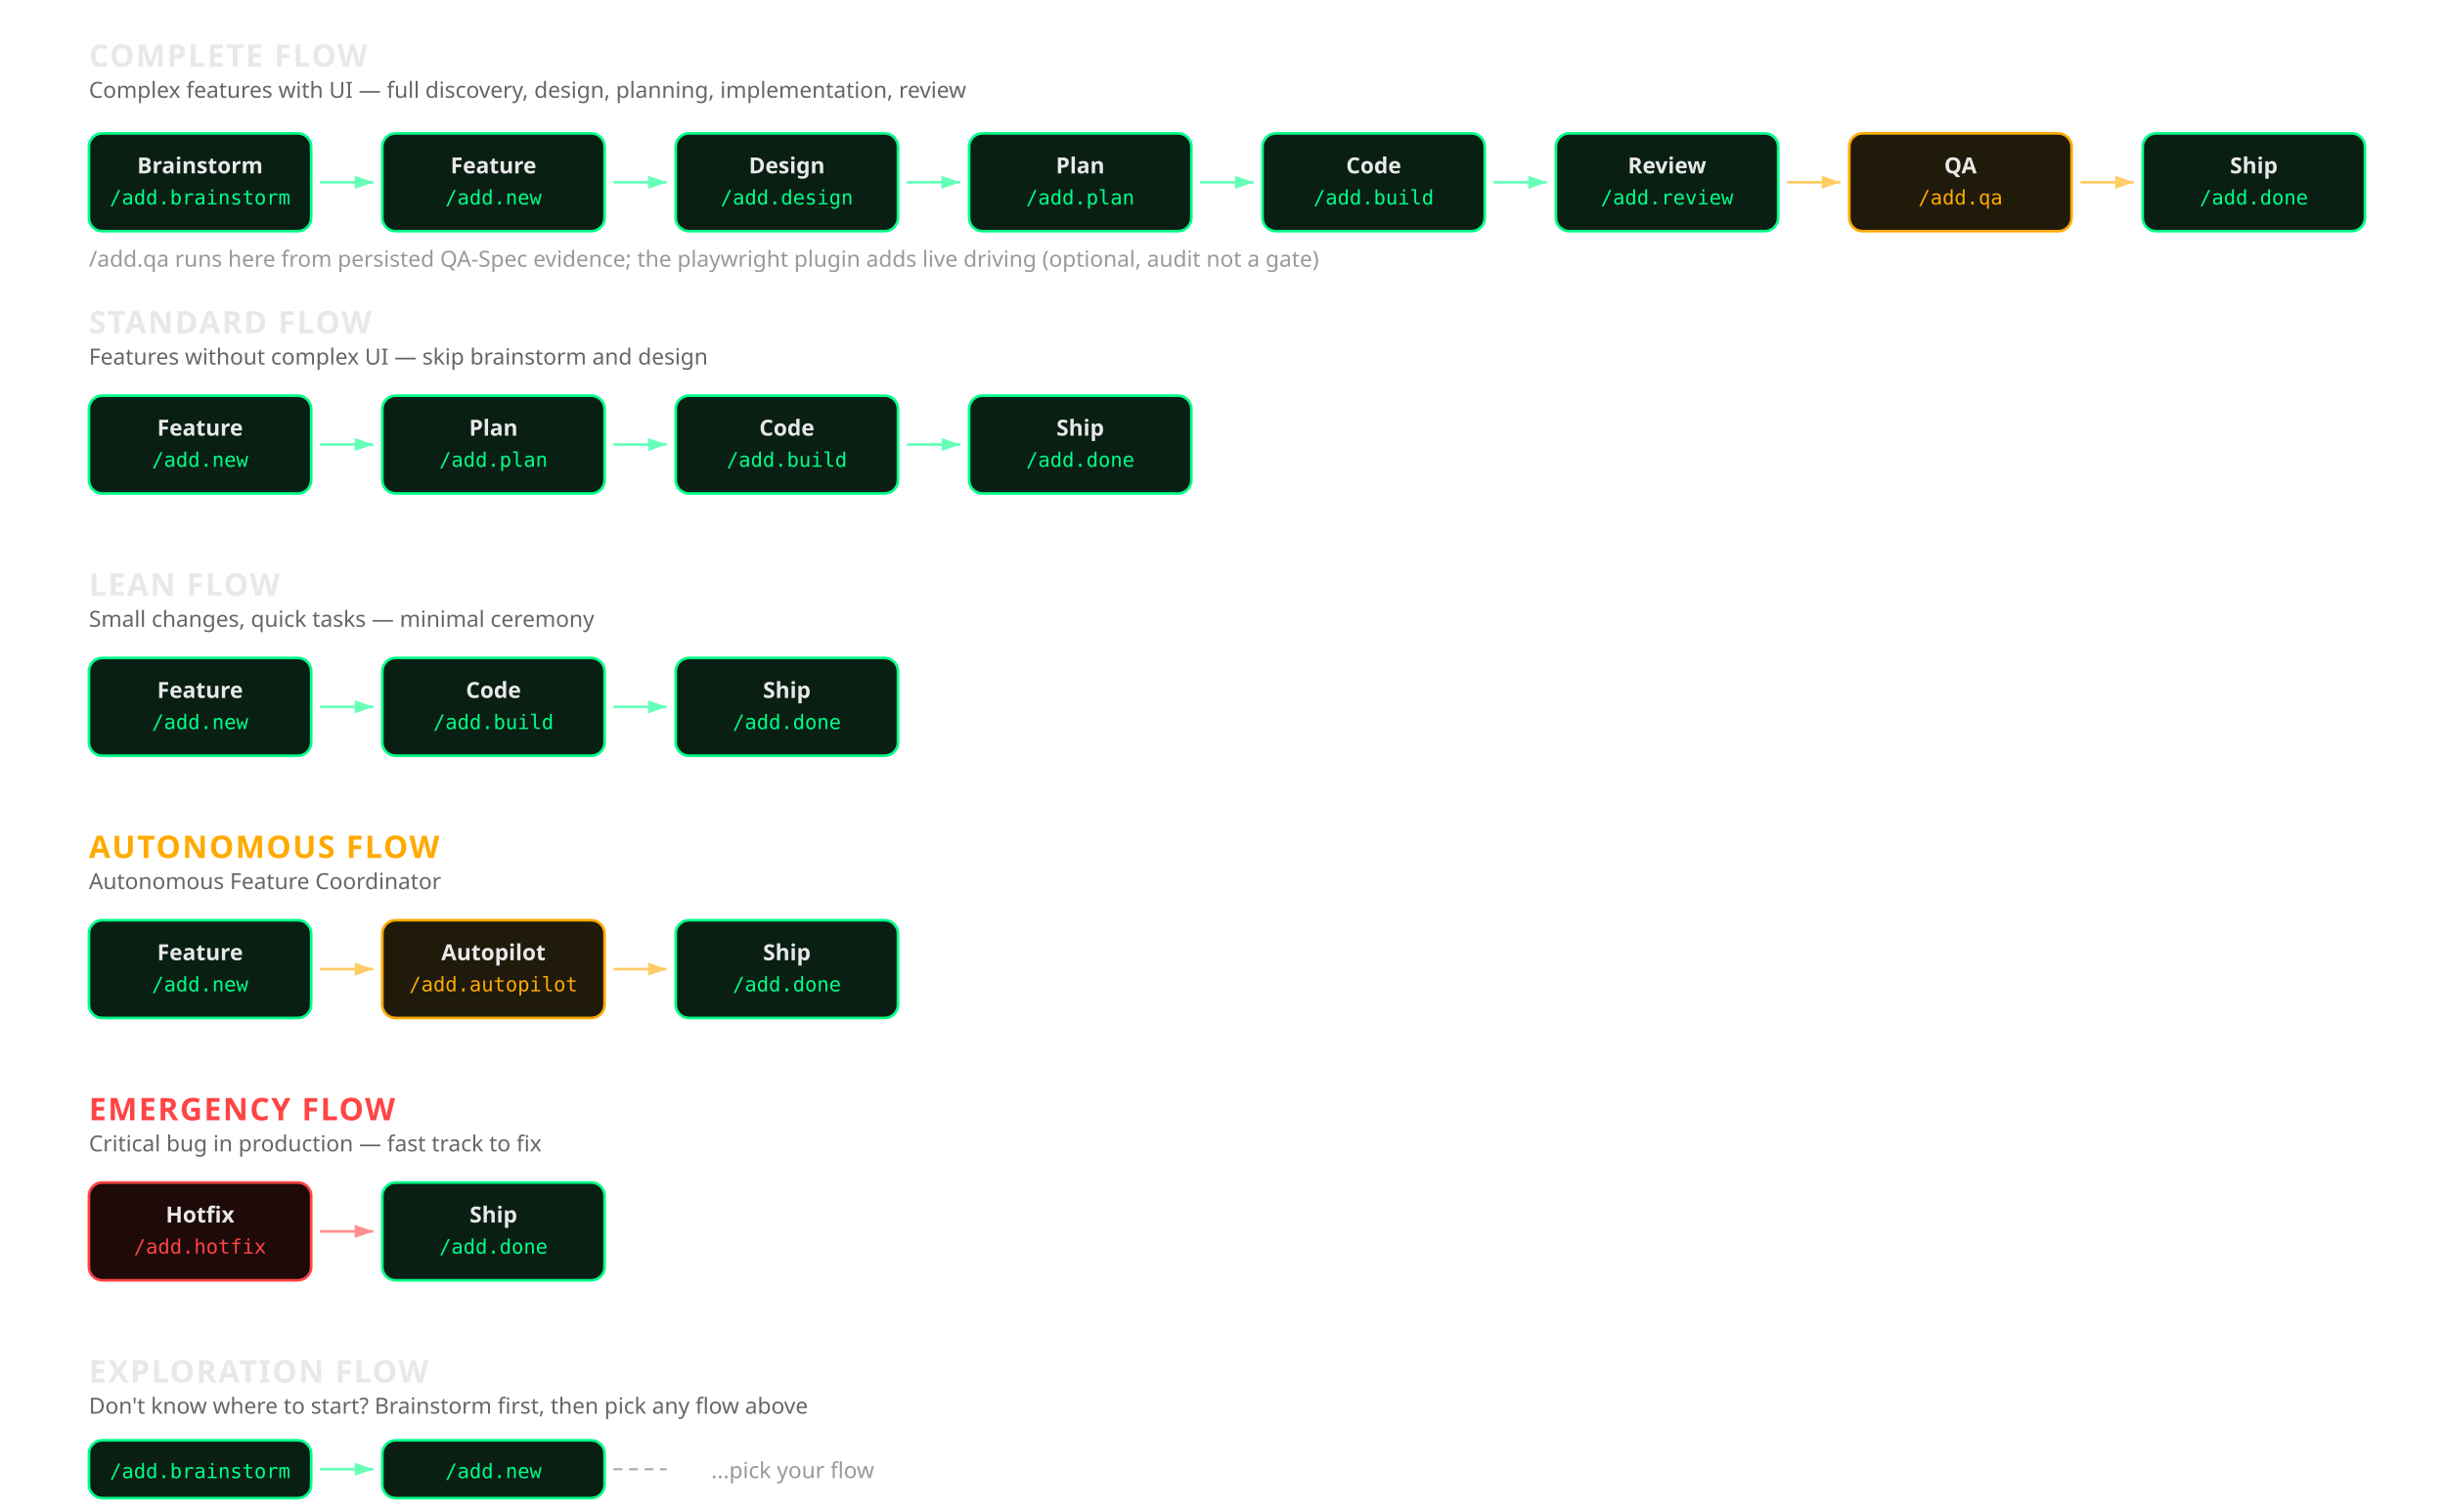
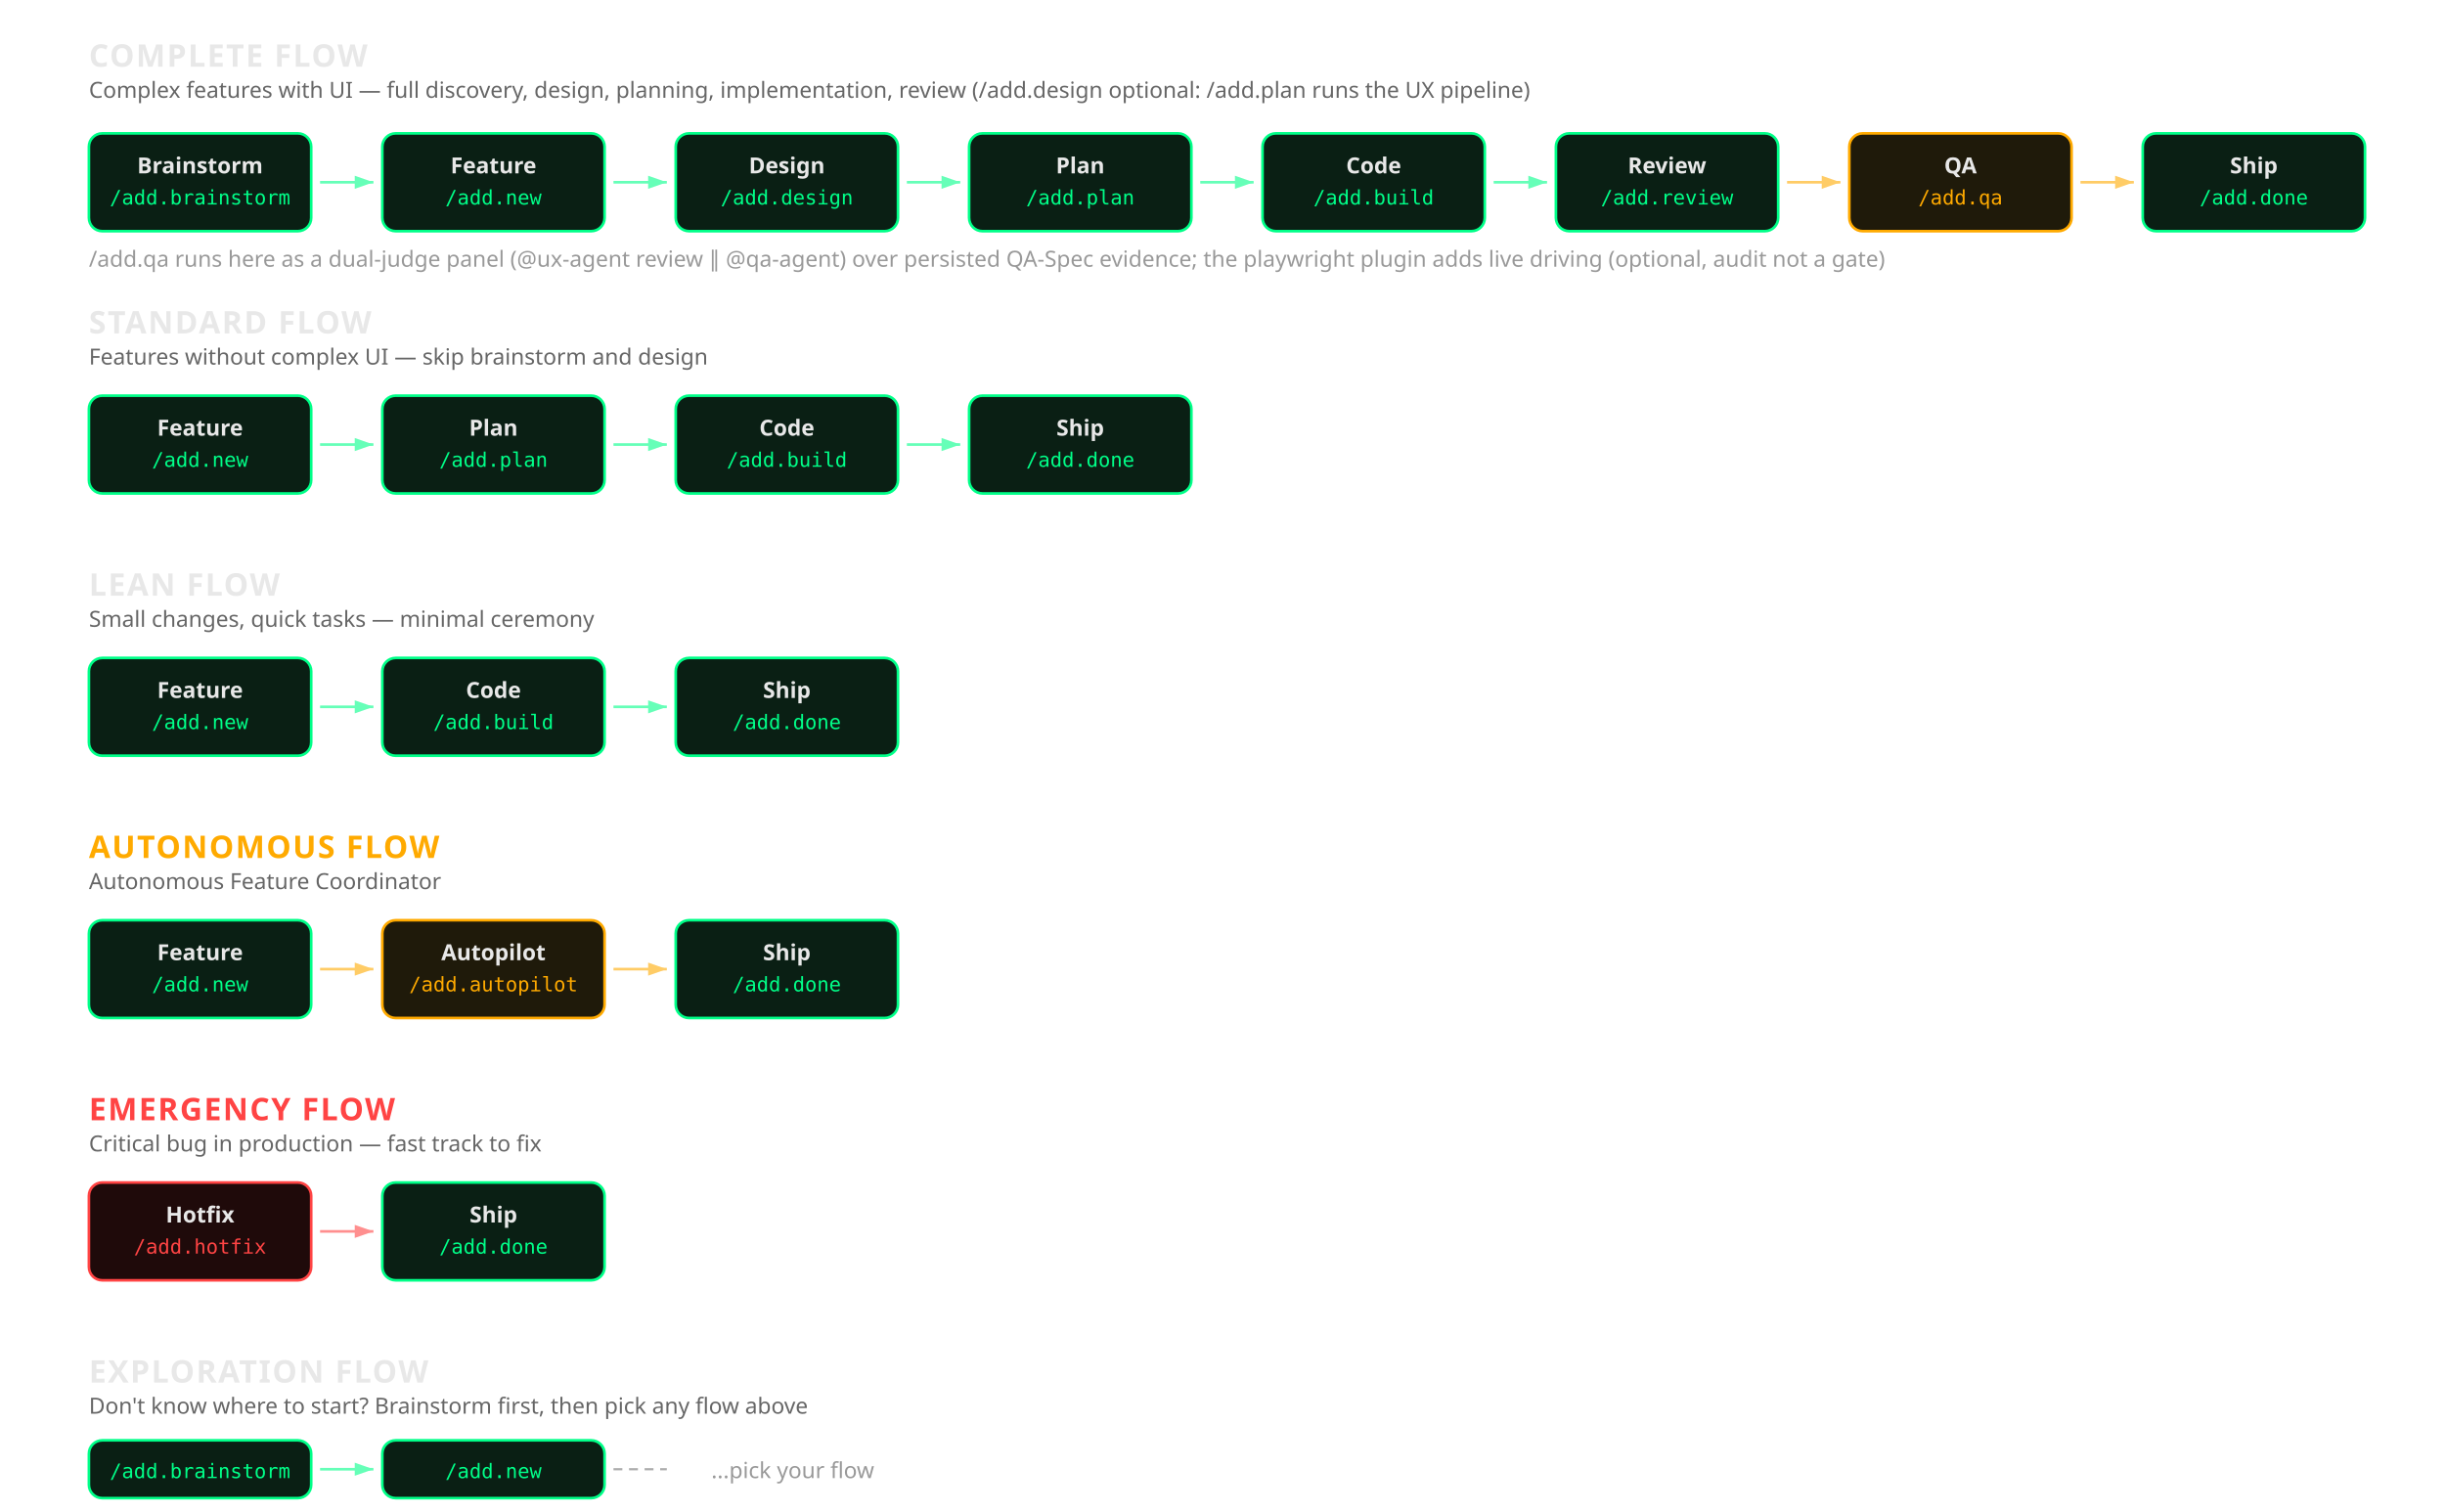
<svg xmlns="http://www.w3.org/2000/svg" viewBox="0 0 1100 680" fill="none">
  <style>
    .title { fill: #e8e8e8; font-family: 'Syne', sans-serif; font-size: 11px; font-weight: 700; }
    .cmd { fill: #00ff88; font-family: 'JetBrains Mono', monospace; font-size: 9px; }
    .desc { fill: #666; font-family: 'Outfit', sans-serif; font-size: 9px; }
    .node { fill: #111; stroke: #222; stroke-width: 1.2; }
    .node-on { fill: #0a1f14; stroke: #00ff88; stroke-width: 1.2; }
    .node-warn { fill: #1f1a0a; stroke: #ffaa00; stroke-width: 1.2; }
    .node-err { fill: #1f0a0a; stroke: #ff4444; stroke-width: 1.2; }
    .ntxt { fill: #e8e8e8; font-family: 'Syne', sans-serif; font-size: 10px; font-weight: 600; }
    .arrow { stroke: #00ff88; stroke-width: 1.2; fill: none; marker-end: url(#ag); opacity: 0.6; }
    .arrow-w { stroke: #ffaa00; stroke-width: 1.2; fill: none; marker-end: url(#aw); opacity: 0.6; }
    .arrow-e { stroke: #ff4444; stroke-width: 1.2; fill: none; marker-end: url(#ae); opacity: 0.6; }
    .arrow-dim { stroke: #333; stroke-width: 1; fill: none; stroke-dasharray: 4 3; opacity: 0.4; }
    .label { fill: #e8e8e8; font-family: 'Syne', sans-serif; font-size: 14px; font-weight: 800; letter-spacing: 0.05em; }
    .sublabel { fill: #666; font-family: 'Outfit', sans-serif; font-size: 10px; }
    .badge { fill: #00ff88; font-family: 'JetBrains Mono', monospace; font-size: 8px; font-weight: 600; }
    .badge-bg { fill: #0a1f14; stroke: #00ff88; stroke-width: 0.8; rx: 4; }
  </style>
  <defs>
    <marker id="ag" viewBox="0 0 10 7" refX="10" refY="3.5" markerWidth="7" markerHeight="5" orient="auto">
      <polygon points="0 0,10 3.5,0 7" fill="#00ff88" />
    </marker>
    <marker id="aw" viewBox="0 0 10 7" refX="10" refY="3.5" markerWidth="7" markerHeight="5" orient="auto">
      <polygon points="0 0,10 3.5,0 7" fill="#ffaa00" />
    </marker>
    <marker id="ae" viewBox="0 0 10 7" refX="10" refY="3.5" markerWidth="7" markerHeight="5" orient="auto">
      <polygon points="0 0,10 3.5,0 7" fill="#ff4444" />
    </marker>
  </defs>
  <text x="40" y="30" class="label">COMPLETE FLOW</text>
-   <text x="40" y="44" class="sublabel">Complex features with UI — full discovery, design, planning, implementation, review</text>
+   <text x="40" y="44" class="sublabel">Complex features with UI — full discovery, design, planning, implementation, review (/add.design optional: /add.plan runs the UX pipeline)</text>
  <g transform="translate(40, 60)">
    <rect x="0" y="0" width="100" height="44" rx="6" class="node-on" />
    <text x="50" y="18" text-anchor="middle" class="ntxt">Brainstorm</text>
    <text x="50" y="32" text-anchor="middle" class="cmd">/add.brainstorm</text>
  </g>
  <line x1="144" y1="82" x2="168" y2="82" class="arrow" />
  <g transform="translate(172, 60)">
    <rect x="0" y="0" width="100" height="44" rx="6" class="node-on" />
    <text x="50" y="18" text-anchor="middle" class="ntxt">Feature</text>
    <text x="50" y="32" text-anchor="middle" class="cmd">/add.new</text>
  </g>
  <line x1="276" y1="82" x2="300" y2="82" class="arrow" />
  <g transform="translate(304, 60)">
    <rect x="0" y="0" width="100" height="44" rx="6" class="node-on" />
    <text x="50" y="18" text-anchor="middle" class="ntxt">Design</text>
    <text x="50" y="32" text-anchor="middle" class="cmd">/add.design</text>
  </g>
  <line x1="408" y1="82" x2="432" y2="82" class="arrow" />
  <g transform="translate(436, 60)">
    <rect x="0" y="0" width="100" height="44" rx="6" class="node-on" />
    <text x="50" y="18" text-anchor="middle" class="ntxt">Plan</text>
    <text x="50" y="32" text-anchor="middle" class="cmd">/add.plan</text>
  </g>
  <line x1="540" y1="82" x2="564" y2="82" class="arrow" />
  <g transform="translate(568, 60)">
    <rect x="0" y="0" width="100" height="44" rx="6" class="node-on" />
    <text x="50" y="18" text-anchor="middle" class="ntxt">Code</text>
    <text x="50" y="32" text-anchor="middle" class="cmd">/add.build</text>
  </g>
  <line x1="672" y1="82" x2="696" y2="82" class="arrow" />
  <g transform="translate(700, 60)">
    <rect x="0" y="0" width="100" height="44" rx="6" class="node-on" />
    <text x="50" y="18" text-anchor="middle" class="ntxt">Review</text>
    <text x="50" y="32" text-anchor="middle" class="cmd">/add.review</text>
  </g>
  <line x1="804" y1="82" x2="828" y2="82" class="arrow-w" />
  <g transform="translate(832, 60)">
    <rect x="0" y="0" width="100" height="44" rx="6" class="node-warn" />
    <text x="50" y="18" text-anchor="middle" class="ntxt">QA</text>
    <text x="50" y="32" text-anchor="middle" class="cmd" style="fill:#ffaa00">/add.qa</text>
  </g>
  <line x1="936" y1="82" x2="960" y2="82" class="arrow-w" />
  <g transform="translate(964, 60)">
    <rect x="0" y="0" width="100" height="44" rx="6" class="node-on" />
    <text x="50" y="18" text-anchor="middle" class="ntxt">Ship</text>
    <text x="50" y="32" text-anchor="middle" class="cmd">/add.done</text>
  </g>
-   <text x="40" y="120" class="sublabel" style="fill:#999">/add.qa runs here from persisted QA-Spec evidence; the playwright plugin adds live driving (optional, audit not a gate)</text>
+   <text x="40" y="120" class="sublabel" style="fill:#999">/add.qa runs here as a dual-judge panel (@ux-agent review ∥ @qa-agent) over persisted QA-Spec evidence; the playwright plugin adds live driving (optional, audit not a gate)</text>
  <text x="40" y="150" class="label">STANDARD FLOW</text>
  <text x="40" y="164" class="sublabel">Features without complex UI — skip brainstorm and design</text>
  <g transform="translate(40, 178)">
    <rect x="0" y="0" width="100" height="44" rx="6" class="node-on" />
    <text x="50" y="18" text-anchor="middle" class="ntxt">Feature</text>
    <text x="50" y="32" text-anchor="middle" class="cmd">/add.new</text>
  </g>
  <line x1="144" y1="200" x2="168" y2="200" class="arrow" />
  <g transform="translate(172, 178)">
    <rect x="0" y="0" width="100" height="44" rx="6" class="node-on" />
    <text x="50" y="18" text-anchor="middle" class="ntxt">Plan</text>
    <text x="50" y="32" text-anchor="middle" class="cmd">/add.plan</text>
  </g>
  <line x1="276" y1="200" x2="300" y2="200" class="arrow" />
  <g transform="translate(304, 178)">
    <rect x="0" y="0" width="100" height="44" rx="6" class="node-on" />
    <text x="50" y="18" text-anchor="middle" class="ntxt">Code</text>
    <text x="50" y="32" text-anchor="middle" class="cmd">/add.build</text>
  </g>
  <line x1="408" y1="200" x2="432" y2="200" class="arrow" />
  <g transform="translate(436, 178)">
    <rect x="0" y="0" width="100" height="44" rx="6" class="node-on" />
    <text x="50" y="18" text-anchor="middle" class="ntxt">Ship</text>
    <text x="50" y="32" text-anchor="middle" class="cmd">/add.done</text>
  </g>
  <text x="40" y="268" class="label">LEAN FLOW</text>
  <text x="40" y="282" class="sublabel">Small changes, quick tasks — minimal ceremony</text>
  <g transform="translate(40, 296)">
    <rect x="0" y="0" width="100" height="44" rx="6" class="node-on" />
    <text x="50" y="18" text-anchor="middle" class="ntxt">Feature</text>
    <text x="50" y="32" text-anchor="middle" class="cmd">/add.new</text>
  </g>
  <line x1="144" y1="318" x2="168" y2="318" class="arrow" />
  <g transform="translate(172, 296)">
    <rect x="0" y="0" width="100" height="44" rx="6" class="node-on" />
    <text x="50" y="18" text-anchor="middle" class="ntxt">Code</text>
    <text x="50" y="32" text-anchor="middle" class="cmd">/add.build</text>
  </g>
  <line x1="276" y1="318" x2="300" y2="318" class="arrow" />
  <g transform="translate(304, 296)">
    <rect x="0" y="0" width="100" height="44" rx="6" class="node-on" />
    <text x="50" y="18" text-anchor="middle" class="ntxt">Ship</text>
    <text x="50" y="32" text-anchor="middle" class="cmd">/add.done</text>
  </g>
  <text x="40" y="386" class="label" style="fill:#ffaa00">AUTONOMOUS FLOW</text>
  <text x="40" y="400" class="sublabel">Autonomous Feature Coordinator</text>
  <g transform="translate(40, 414)">
    <rect x="0" y="0" width="100" height="44" rx="6" class="node-on" />
    <text x="50" y="18" text-anchor="middle" class="ntxt">Feature</text>
    <text x="50" y="32" text-anchor="middle" class="cmd">/add.new</text>
  </g>
  <line x1="144" y1="436" x2="168" y2="436" class="arrow-w" />
  <g transform="translate(172, 414)">
    <rect x="0" y="0" width="100" height="44" rx="6" class="node-warn" />
    <text x="50" y="18" text-anchor="middle" class="ntxt">Autopilot</text>
    <text x="50" y="32" text-anchor="middle" class="cmd" style="fill:#ffaa00">/add.autopilot</text>
  </g>
  <line x1="276" y1="436" x2="300" y2="436" class="arrow-w" />
  <g transform="translate(304, 414)">
    <rect x="0" y="0" width="100" height="44" rx="6" class="node-on" />
    <text x="50" y="18" text-anchor="middle" class="ntxt">Ship</text>
    <text x="50" y="32" text-anchor="middle" class="cmd">/add.done</text>
  </g>
  <text x="40" y="504" class="label" style="fill:#ff4444">EMERGENCY FLOW</text>
  <text x="40" y="518" class="sublabel">Critical bug in production — fast track to fix</text>
  <g transform="translate(40, 532)">
    <rect x="0" y="0" width="100" height="44" rx="6" class="node-err" />
    <text x="50" y="18" text-anchor="middle" class="ntxt">Hotfix</text>
    <text x="50" y="32" text-anchor="middle" class="cmd" style="fill:#ff4444">/add.hotfix</text>
  </g>
  <line x1="144" y1="554" x2="168" y2="554" class="arrow-e" />
  <g transform="translate(172, 532)">
    <rect x="0" y="0" width="100" height="44" rx="6" class="node-on" />
    <text x="50" y="18" text-anchor="middle" class="ntxt">Ship</text>
    <text x="50" y="32" text-anchor="middle" class="cmd">/add.done</text>
  </g>
  <text x="40" y="622" class="label">EXPLORATION FLOW</text>
  <text x="40" y="636" class="sublabel">Don't know where to start? Brainstorm first, then pick any flow above</text>
  <g transform="translate(40, 648)">
    <rect x="0" y="0" width="100" height="26" rx="6" class="node-on" />
    <text x="50" y="17" text-anchor="middle" class="cmd">/add.brainstorm</text>
  </g>
  <line x1="144" y1="661" x2="168" y2="661" class="arrow" />
  <g transform="translate(172, 648)">
    <rect x="0" y="0" width="100" height="26" rx="6" class="node-on" />
    <text x="50" y="17" text-anchor="middle" class="cmd">/add.new</text>
  </g>
  <line x1="276" y1="661" x2="300" y2="661" class="arrow-dim" />
  <text x="320" y="665" class="sublabel" style="fill:#999">...pick your flow</text>
</svg>
